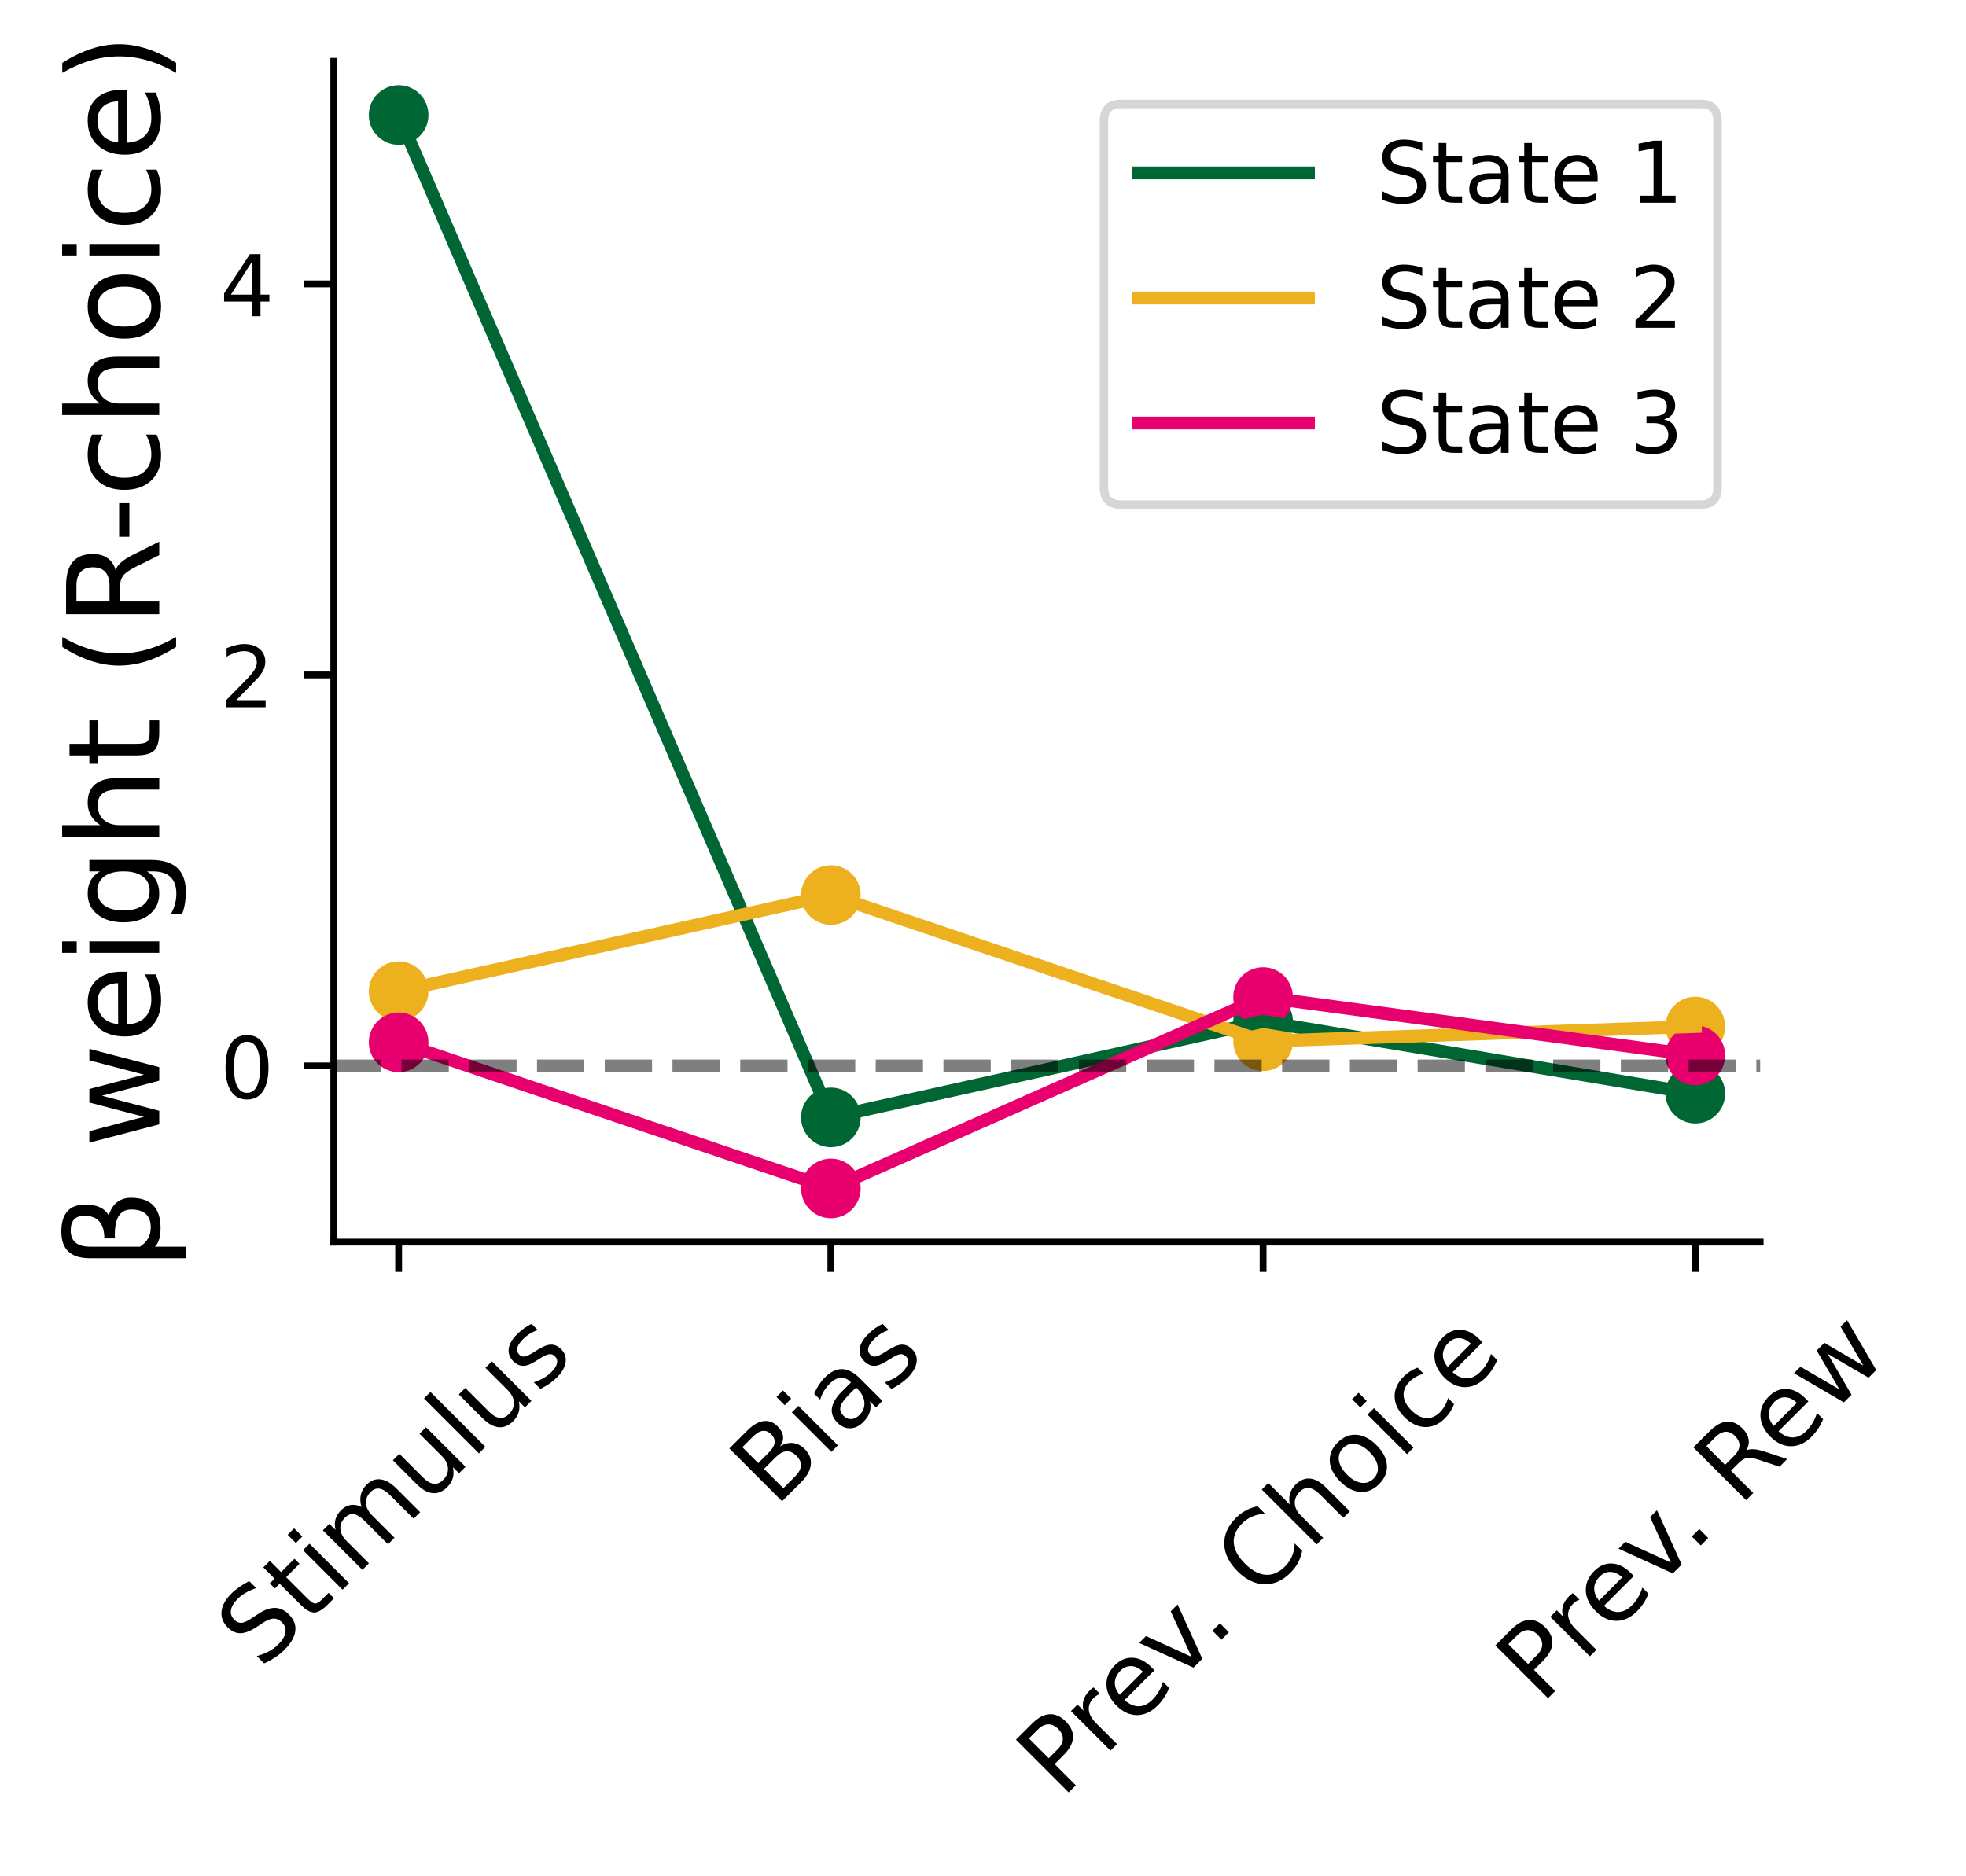
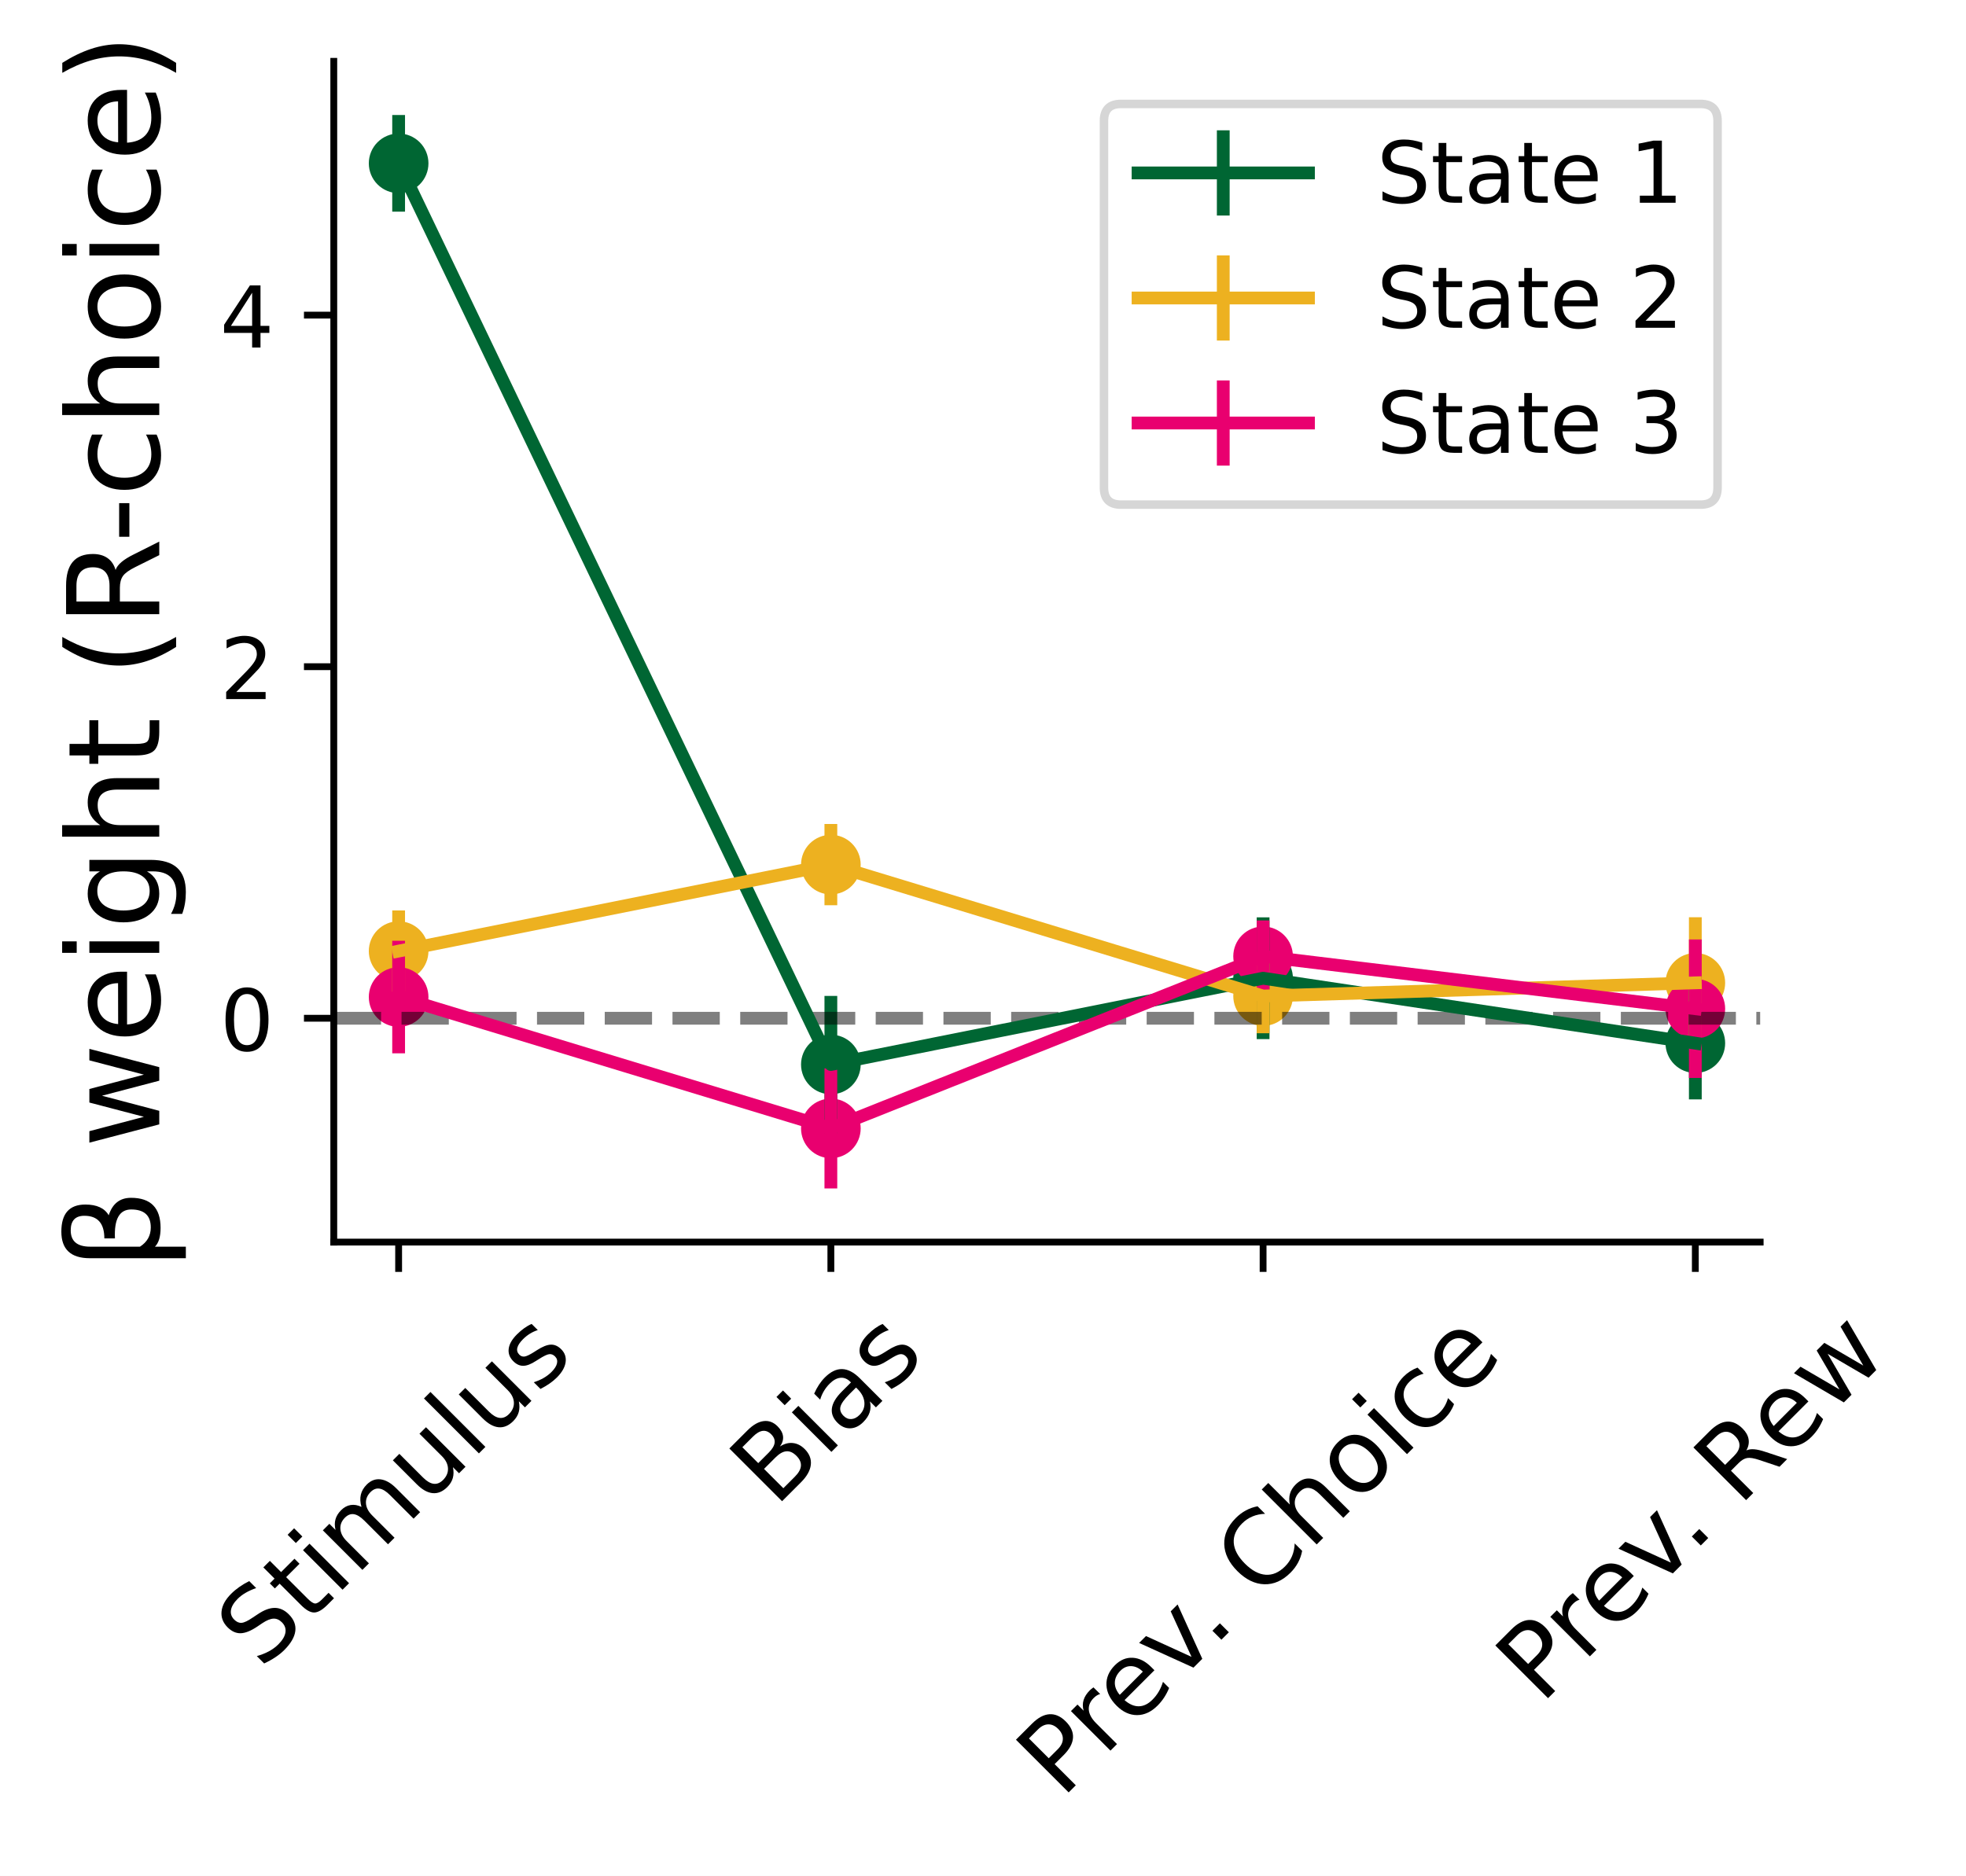
<svg xmlns="http://www.w3.org/2000/svg" xmlns:xlink="http://www.w3.org/1999/xlink" width="230.73pt" height="220.195pt" viewBox="0 0 230.73 220.195" version="1.1">
  <defs>
    <style type="text/css">*{stroke-linejoin: round; stroke-linecap: butt}</style>
  </defs>
  <g id="figure_1">
    <g id="patch_1">
      <path d="M 0 220.195  L 230.73 220.195  L 230.73 0  L 0 0  z " style="fill: #ffffff" />
    </g>
    <g id="axes_1">
      <g id="patch_2">
        <path d="M 39.173 145.8  L 206.573 145.8  L 206.573 7.2  L 39.173 7.2  z " style="fill: #ffffff" />
      </g>
      <g id="PathCollection_1">
        <defs>
-           <path id="m6719bb00db" d="M 0 3  C 0.796 3 1.559 2.684 2.121 2.121  C 2.684 1.559 3 0.796 3 0  C 3 -0.796 2.684 -1.559 2.121 -2.121  C 1.559 -2.684 0.796 -3 0 -3  C -0.796 -3 -1.559 -2.684 -2.121 -2.121  C -2.684 -1.559 -3 -0.796 -3 0  C -3 0.796 -2.684 1.559 -2.121 2.121  C -1.559 2.684 -0.796 3 0 3  z " style="stroke: #006633" />
+           <path id="md4c4b6f65f" d="M 0 3  C 0.796 3 1.559 2.684 2.121 2.121  C 2.684 1.559 3 0.796 3 0  C 3 -0.796 2.684 -1.559 2.121 -2.121  C 1.559 -2.684 0.796 -3 0 -3  C -0.796 -3 -1.559 -2.684 -2.121 -2.121  C -2.684 -1.559 -3 -0.796 -3 0  C -3 0.796 -2.684 1.559 -2.121 2.121  C -1.559 2.684 -0.796 3 0 3  z " style="stroke: #006633" />
        </defs>
-         <g clip-path="url(#pa6b80dd588)">
-           <use xlink:href="#m6719bb00db" x="46.783" y="13.5" style="fill: #006633; stroke: #006633" />
-           <use xlink:href="#m6719bb00db" x="97.51" y="131.16" style="fill: #006633; stroke: #006633" />
-           <use xlink:href="#m6719bb00db" x="148.237" y="119.896" style="fill: #006633; stroke: #006633" />
-           <use xlink:href="#m6719bb00db" x="198.964" y="128.375" style="fill: #006633; stroke: #006633" />
+         <g clip-path="url(#p57949a4d72)">
+           <use xlink:href="#md4c4b6f65f" x="46.783" y="19.172" style="fill: #006633; stroke: #006633" />
+           <use xlink:href="#md4c4b6f65f" x="97.51" y="124.954" style="fill: #006633; stroke: #006633" />
+           <use xlink:href="#md4c4b6f65f" x="148.237" y="114.827" style="fill: #006633; stroke: #006633" />
+           <use xlink:href="#md4c4b6f65f" x="198.964" y="122.45" style="fill: #006633; stroke: #006633" />
        </g>
      </g>
      <g id="PathCollection_2">
        <defs>
-           <path id="m116a79f409" d="M 0 3  C 0.796 3 1.559 2.684 2.121 2.121  C 2.684 1.559 3 0.796 3 0  C 3 -0.796 2.684 -1.559 2.121 -2.121  C 1.559 -2.684 0.796 -3 0 -3  C -0.796 -3 -1.559 -2.684 -2.121 -2.121  C -2.684 -1.559 -3 -0.796 -3 0  C -3 0.796 -2.684 1.559 -2.121 2.121  C -1.559 2.684 -0.796 3 0 3  z " style="stroke: #edb120" />
+           <path id="m3b98fa3090" d="M 0 3  C 0.796 3 1.559 2.684 2.121 2.121  C 2.684 1.559 3 0.796 3 0  C 3 -0.796 2.684 -1.559 2.121 -2.121  C 1.559 -2.684 0.796 -3 0 -3  C -0.796 -3 -1.559 -2.684 -2.121 -2.121  C -2.684 -1.559 -3 -0.796 -3 0  C -3 0.796 -2.684 1.559 -2.121 2.121  C -1.559 2.684 -0.796 3 0 3  z " style="stroke: #edb120" />
        </defs>
-         <g clip-path="url(#pa6b80dd588)">
-           <use xlink:href="#m116a79f409" x="46.783" y="116.353" style="fill: #edb120; stroke: #edb120" />
-           <use xlink:href="#m116a79f409" x="97.51" y="105.063" style="fill: #edb120; stroke: #edb120" />
-           <use xlink:href="#m116a79f409" x="148.237" y="122.221" style="fill: #edb120; stroke: #edb120" />
-           <use xlink:href="#m116a79f409" x="198.964" y="120.497" style="fill: #edb120; stroke: #edb120" />
+         <g clip-path="url(#p57949a4d72)">
+           <use xlink:href="#m3b98fa3090" x="46.783" y="111.641" style="fill: #edb120; stroke: #edb120" />
+           <use xlink:href="#m3b98fa3090" x="97.51" y="101.491" style="fill: #edb120; stroke: #edb120" />
+           <use xlink:href="#m3b98fa3090" x="148.237" y="116.917" style="fill: #edb120; stroke: #edb120" />
+           <use xlink:href="#m3b98fa3090" x="198.964" y="115.367" style="fill: #edb120; stroke: #edb120" />
        </g>
      </g>
      <g id="PathCollection_3">
        <defs>
-           <path id="m91851446db" d="M 0 3  C 0.796 3 1.559 2.684 2.121 2.121  C 2.684 1.559 3 0.796 3 0  C 3 -0.796 2.684 -1.559 2.121 -2.121  C 1.559 -2.684 0.796 -3 0 -3  C -0.796 -3 -1.559 -2.684 -2.121 -2.121  C -2.684 -1.559 -3 -0.796 -3 0  C -3 0.796 -2.684 1.559 -2.121 2.121  C -1.559 2.684 -0.796 3 0 3  z " style="stroke: #e9006f" />
+           <path id="m8133d2599a" d="M 0 3  C 0.796 3 1.559 2.684 2.121 2.121  C 2.684 1.559 3 0.796 3 0  C 3 -0.796 2.684 -1.559 2.121 -2.121  C 1.559 -2.684 0.796 -3 0 -3  C -0.796 -3 -1.559 -2.684 -2.121 -2.121  C -2.684 -1.559 -3 -0.796 -3 0  C -3 0.796 -2.684 1.559 -2.121 2.121  C -1.559 2.684 -0.796 3 0 3  z " style="stroke: #e9006f" />
        </defs>
-         <g clip-path="url(#pa6b80dd588)">
-           <use xlink:href="#m91851446db" x="46.783" y="122.352" style="fill: #e9006f; stroke: #e9006f" />
-           <use xlink:href="#m91851446db" x="97.51" y="139.5" style="fill: #e9006f; stroke: #e9006f" />
-           <use xlink:href="#m91851446db" x="148.237" y="117.035" style="fill: #e9006f; stroke: #e9006f" />
-           <use xlink:href="#m91851446db" x="198.964" y="123.876" style="fill: #e9006f; stroke: #e9006f" />
+         <g clip-path="url(#p57949a4d72)">
+           <use xlink:href="#m8133d2599a" x="46.783" y="117.035" style="fill: #e9006f; stroke: #e9006f" />
+           <use xlink:href="#m8133d2599a" x="97.51" y="132.452" style="fill: #e9006f; stroke: #e9006f" />
+           <use xlink:href="#m8133d2599a" x="148.237" y="112.255" style="fill: #e9006f; stroke: #e9006f" />
+           <use xlink:href="#m8133d2599a" x="198.964" y="118.405" style="fill: #e9006f; stroke: #e9006f" />
        </g>
      </g>
      <g id="matplotlib.axis_1">
        <g id="xtick_1">
          <g id="line2d_1">
            <defs>
-               <path id="m77b13fae32" d="M 0 0  L 0 3.5  " style="stroke: #000000; stroke-width: 0.8" />
-             </defs>
-             <g>
-               <use xlink:href="#m77b13fae32" x="46.783" y="145.8" style="stroke: #000000; stroke-width: 0.8" />
+               <path id="mf1573b6cb9" d="M 0 0  L 0 3.5  " style="stroke: #000000; stroke-width: 0.8" />
+             </defs>
+             <g>
+               <use xlink:href="#mf1573b6cb9" x="46.783" y="145.8" style="stroke: #000000; stroke-width: 0.8" />
            </g>
          </g>
          <g id="text_1">
            <g transform="translate(30.68966 196.116) rotate(-45) scale(0.12 -0.12)">
              <defs>
                <path id="DejaVuSans-53" d="M 3425 4513  L 3425 3897  Q 3066 4069 2747 4153  Q 2428 4238 2131 4238  Q 1616 4238 1336 4038  Q 1056 3838 1056 3469  Q 1056 3159 1242 3001  Q 1428 2844 1947 2747  L 2328 2669  Q 3034 2534 3370 2195  Q 3706 1856 3706 1288  Q 3706 609 3251 259  Q 2797 -91 1919 -91  Q 1588 -91 1214 -16  Q 841 59 441 206  L 441 856  Q 825 641 1194 531  Q 1563 422 1919 422  Q 2459 422 2753 634  Q 3047 847 3047 1241  Q 3047 1584 2836 1778  Q 2625 1972 2144 2069  L 1759 2144  Q 1053 2284 737 2584  Q 422 2884 422 3419  Q 422 4038 858 4394  Q 1294 4750 2059 4750  Q 2388 4750 2728 4690  Q 3069 4631 3425 4513  z " transform="scale(0.015625)" />
                <path id="DejaVuSans-74" d="M 1172 4494  L 1172 3500  L 2356 3500  L 2356 3053  L 1172 3053  L 1172 1153  Q 1172 725 1289 603  Q 1406 481 1766 481  L 2356 481  L 2356 0  L 1766 0  Q 1100 0 847 248  Q 594 497 594 1153  L 594 3053  L 172 3053  L 172 3500  L 594 3500  L 594 4494  L 1172 4494  z " transform="scale(0.015625)" />
                <path id="DejaVuSans-69" d="M 603 3500  L 1178 3500  L 1178 0  L 603 0  L 603 3500  z M 603 4863  L 1178 4863  L 1178 4134  L 603 4134  L 603 4863  z " transform="scale(0.015625)" />
                <path id="DejaVuSans-6d" d="M 3328 2828  Q 3544 3216 3844 3400  Q 4144 3584 4550 3584  Q 5097 3584 5394 3201  Q 5691 2819 5691 2113  L 5691 0  L 5113 0  L 5113 2094  Q 5113 2597 4934 2840  Q 4756 3084 4391 3084  Q 3944 3084 3684 2787  Q 3425 2491 3425 1978  L 3425 0  L 2847 0  L 2847 2094  Q 2847 2600 2669 2842  Q 2491 3084 2119 3084  Q 1678 3084 1418 2786  Q 1159 2488 1159 1978  L 1159 0  L 581 0  L 581 3500  L 1159 3500  L 1159 2956  Q 1356 3278 1631 3431  Q 1906 3584 2284 3584  Q 2666 3584 2933 3390  Q 3200 3197 3328 2828  z " transform="scale(0.015625)" />
                <path id="DejaVuSans-75" d="M 544 1381  L 544 3500  L 1119 3500  L 1119 1403  Q 1119 906 1312 657  Q 1506 409 1894 409  Q 2359 409 2629 706  Q 2900 1003 2900 1516  L 2900 3500  L 3475 3500  L 3475 0  L 2900 0  L 2900 538  Q 2691 219 2414 64  Q 2138 -91 1772 -91  Q 1169 -91 856 284  Q 544 659 544 1381  z M 1991 3584  L 1991 3584  z " transform="scale(0.015625)" />
                <path id="DejaVuSans-6c" d="M 603 4863  L 1178 4863  L 1178 0  L 603 0  L 603 4863  z " transform="scale(0.015625)" />
                <path id="DejaVuSans-73" d="M 2834 3397  L 2834 2853  Q 2591 2978 2328 3040  Q 2066 3103 1784 3103  Q 1356 3103 1142 2972  Q 928 2841 928 2578  Q 928 2378 1081 2264  Q 1234 2150 1697 2047  L 1894 2003  Q 2506 1872 2764 1633  Q 3022 1394 3022 966  Q 3022 478 2636 193  Q 2250 -91 1575 -91  Q 1294 -91 989 -36  Q 684 19 347 128  L 347 722  Q 666 556 975 473  Q 1284 391 1588 391  Q 1994 391 2212 530  Q 2431 669 2431 922  Q 2431 1156 2273 1281  Q 2116 1406 1581 1522  L 1381 1569  Q 847 1681 609 1914  Q 372 2147 372 2553  Q 372 3047 722 3315  Q 1072 3584 1716 3584  Q 2034 3584 2315 3537  Q 2597 3491 2834 3397  z " transform="scale(0.015625)" />
              </defs>
              <use xlink:href="#DejaVuSans-53" />
              <use xlink:href="#DejaVuSans-74" x="63.477" />
              <use xlink:href="#DejaVuSans-69" x="102.686" />
              <use xlink:href="#DejaVuSans-6d" x="130.469" />
              <use xlink:href="#DejaVuSans-75" x="227.881" />
              <use xlink:href="#DejaVuSans-6c" x="291.26" />
              <use xlink:href="#DejaVuSans-75" x="319.043" />
              <use xlink:href="#DejaVuSans-73" x="382.422" />
            </g>
          </g>
        </g>
        <g id="xtick_2">
          <g id="line2d_2">
            <g>
-               <use xlink:href="#m77b13fae32" x="97.51" y="145.8" style="stroke: #000000; stroke-width: 0.8" />
+               <use xlink:href="#mf1573b6cb9" x="97.51" y="145.8" style="stroke: #000000; stroke-width: 0.8" />
            </g>
          </g>
          <g id="text_2">
            <g transform="translate(90.95161 177.0467) rotate(-45) scale(0.12 -0.12)">
              <defs>
                <path id="DejaVuSans-42" d="M 1259 2228  L 1259 519  L 2272 519  Q 2781 519 3026 730  Q 3272 941 3272 1375  Q 3272 1813 3026 2020  Q 2781 2228 2272 2228  L 1259 2228  z M 1259 4147  L 1259 2741  L 2194 2741  Q 2656 2741 2882 2914  Q 3109 3088 3109 3444  Q 3109 3797 2882 3972  Q 2656 4147 2194 4147  L 1259 4147  z M 628 4666  L 2241 4666  Q 2963 4666 3353 4366  Q 3744 4066 3744 3513  Q 3744 3084 3544 2831  Q 3344 2578 2956 2516  Q 3422 2416 3680 2098  Q 3938 1781 3938 1306  Q 3938 681 3513 340  Q 3088 0 2303 0  L 628 0  L 628 4666  z " transform="scale(0.015625)" />
                <path id="DejaVuSans-61" d="M 2194 1759  Q 1497 1759 1228 1600  Q 959 1441 959 1056  Q 959 750 1161 570  Q 1363 391 1709 391  Q 2188 391 2477 730  Q 2766 1069 2766 1631  L 2766 1759  L 2194 1759  z M 3341 1997  L 3341 0  L 2766 0  L 2766 531  Q 2569 213 2275 61  Q 1981 -91 1556 -91  Q 1019 -91 701 211  Q 384 513 384 1019  Q 384 1609 779 1909  Q 1175 2209 1959 2209  L 2766 2209  L 2766 2266  Q 2766 2663 2505 2880  Q 2244 3097 1772 3097  Q 1472 3097 1187 3025  Q 903 2953 641 2809  L 641 3341  Q 956 3463 1253 3523  Q 1550 3584 1831 3584  Q 2591 3584 2966 3190  Q 3341 2797 3341 1997  z " transform="scale(0.015625)" />
              </defs>
              <use xlink:href="#DejaVuSans-42" />
              <use xlink:href="#DejaVuSans-69" x="68.604" />
              <use xlink:href="#DejaVuSans-61" x="96.387" />
              <use xlink:href="#DejaVuSans-73" x="157.666" />
            </g>
          </g>
        </g>
        <g id="xtick_3">
          <g id="line2d_3">
            <g>
-               <use xlink:href="#m77b13fae32" x="148.237" y="145.8" style="stroke: #000000; stroke-width: 0.8" />
+               <use xlink:href="#mf1573b6cb9" x="148.237" y="145.8" style="stroke: #000000; stroke-width: 0.8" />
            </g>
          </g>
          <g id="text_3">
            <g transform="translate(124.587 211.2304) rotate(-45) scale(0.12 -0.12)">
              <defs>
                <path id="DejaVuSans-50" d="M 1259 4147  L 1259 2394  L 2053 2394  Q 2494 2394 2734 2622  Q 2975 2850 2975 3272  Q 2975 3691 2734 3919  Q 2494 4147 2053 4147  L 1259 4147  z M 628 4666  L 2053 4666  Q 2838 4666 3239 4311  Q 3641 3956 3641 3272  Q 3641 2581 3239 2228  Q 2838 1875 2053 1875  L 1259 1875  L 1259 0  L 628 0  L 628 4666  z " transform="scale(0.015625)" />
                <path id="DejaVuSans-72" d="M 2631 2963  Q 2534 3019 2420 3045  Q 2306 3072 2169 3072  Q 1681 3072 1420 2755  Q 1159 2438 1159 1844  L 1159 0  L 581 0  L 581 3500  L 1159 3500  L 1159 2956  Q 1341 3275 1631 3429  Q 1922 3584 2338 3584  Q 2397 3584 2469 3576  Q 2541 3569 2628 3553  L 2631 2963  z " transform="scale(0.015625)" />
                <path id="DejaVuSans-65" d="M 3597 1894  L 3597 1613  L 953 1613  Q 991 1019 1311 708  Q 1631 397 2203 397  Q 2534 397 2845 478  Q 3156 559 3463 722  L 3463 178  Q 3153 47 2828 -22  Q 2503 -91 2169 -91  Q 1331 -91 842 396  Q 353 884 353 1716  Q 353 2575 817 3079  Q 1281 3584 2069 3584  Q 2775 3584 3186 3129  Q 3597 2675 3597 1894  z M 3022 2063  Q 3016 2534 2758 2815  Q 2500 3097 2075 3097  Q 1594 3097 1305 2825  Q 1016 2553 972 2059  L 3022 2063  z " transform="scale(0.015625)" />
                <path id="DejaVuSans-76" d="M 191 3500  L 800 3500  L 1894 563  L 2988 3500  L 3597 3500  L 2284 0  L 1503 0  L 191 3500  z " transform="scale(0.015625)" />
                <path id="DejaVuSans-2e" d="M 684 794  L 1344 794  L 1344 0  L 684 0  L 684 794  z " transform="scale(0.015625)" />
                <path id="DejaVuSans-20" transform="scale(0.015625)" />
                <path id="DejaVuSans-43" d="M 4122 4306  L 4122 3641  Q 3803 3938 3442 4084  Q 3081 4231 2675 4231  Q 1875 4231 1450 3742  Q 1025 3253 1025 2328  Q 1025 1406 1450 917  Q 1875 428 2675 428  Q 3081 428 3442 575  Q 3803 722 4122 1019  L 4122 359  Q 3791 134 3420 21  Q 3050 -91 2638 -91  Q 1578 -91 968 557  Q 359 1206 359 2328  Q 359 3453 968 4101  Q 1578 4750 2638 4750  Q 3056 4750 3426 4639  Q 3797 4528 4122 4306  z " transform="scale(0.015625)" />
                <path id="DejaVuSans-68" d="M 3513 2113  L 3513 0  L 2938 0  L 2938 2094  Q 2938 2591 2744 2837  Q 2550 3084 2163 3084  Q 1697 3084 1428 2787  Q 1159 2491 1159 1978  L 1159 0  L 581 0  L 581 4863  L 1159 4863  L 1159 2956  Q 1366 3272 1645 3428  Q 1925 3584 2291 3584  Q 2894 3584 3203 3211  Q 3513 2838 3513 2113  z " transform="scale(0.015625)" />
                <path id="DejaVuSans-6f" d="M 1959 3097  Q 1497 3097 1228 2736  Q 959 2375 959 1747  Q 959 1119 1226 758  Q 1494 397 1959 397  Q 2419 397 2687 759  Q 2956 1122 2956 1747  Q 2956 2369 2687 2733  Q 2419 3097 1959 3097  z M 1959 3584  Q 2709 3584 3137 3096  Q 3566 2609 3566 1747  Q 3566 888 3137 398  Q 2709 -91 1959 -91  Q 1206 -91 779 398  Q 353 888 353 1747  Q 353 2609 779 3096  Q 1206 3584 1959 3584  z " transform="scale(0.015625)" />
                <path id="DejaVuSans-63" d="M 3122 3366  L 3122 2828  Q 2878 2963 2633 3030  Q 2388 3097 2138 3097  Q 1578 3097 1268 2742  Q 959 2388 959 1747  Q 959 1106 1268 751  Q 1578 397 2138 397  Q 2388 397 2633 464  Q 2878 531 3122 666  L 3122 134  Q 2881 22 2623 -34  Q 2366 -91 2075 -91  Q 1284 -91 818 406  Q 353 903 353 1747  Q 353 2603 823 3093  Q 1294 3584 2113 3584  Q 2378 3584 2631 3529  Q 2884 3475 3122 3366  z " transform="scale(0.015625)" />
              </defs>
              <use xlink:href="#DejaVuSans-50" />
              <use xlink:href="#DejaVuSans-72" x="58.553" />
              <use xlink:href="#DejaVuSans-65" x="97.416" />
              <use xlink:href="#DejaVuSans-76" x="158.939" />
              <use xlink:href="#DejaVuSans-2e" x="210.369" />
              <use xlink:href="#DejaVuSans-20" x="242.156" />
              <use xlink:href="#DejaVuSans-43" x="273.943" />
              <use xlink:href="#DejaVuSans-68" x="343.768" />
              <use xlink:href="#DejaVuSans-6f" x="407.146" />
              <use xlink:href="#DejaVuSans-69" x="468.328" />
              <use xlink:href="#DejaVuSans-63" x="496.111" />
              <use xlink:href="#DejaVuSans-65" x="551.092" />
            </g>
          </g>
        </g>
        <g id="xtick_4">
          <g id="line2d_4">
            <g>
-               <use xlink:href="#m77b13fae32" x="198.964" y="145.8" style="stroke: #000000; stroke-width: 0.8" />
+               <use xlink:href="#mf1573b6cb9" x="198.964" y="145.8" style="stroke: #000000; stroke-width: 0.8" />
            </g>
          </g>
          <g id="text_4">
            <g transform="translate(180.8463 200.1664) rotate(-45) scale(0.12 -0.12)">
              <defs>
                <path id="DejaVuSans-52" d="M 2841 2188  Q 3044 2119 3236 1894  Q 3428 1669 3622 1275  L 4263 0  L 3584 0  L 2988 1197  Q 2756 1666 2539 1819  Q 2322 1972 1947 1972  L 1259 1972  L 1259 0  L 628 0  L 628 4666  L 2053 4666  Q 2853 4666 3247 4331  Q 3641 3997 3641 3322  Q 3641 2881 3436 2590  Q 3231 2300 2841 2188  z M 1259 4147  L 1259 2491  L 2053 2491  Q 2509 2491 2742 2702  Q 2975 2913 2975 3322  Q 2975 3731 2742 3939  Q 2509 4147 2053 4147  L 1259 4147  z " transform="scale(0.015625)" />
                <path id="DejaVuSans-77" d="M 269 3500  L 844 3500  L 1563 769  L 2278 3500  L 2956 3500  L 3675 769  L 4391 3500  L 4966 3500  L 4050 0  L 3372 0  L 2619 2869  L 1863 0  L 1184 0  L 269 3500  z " transform="scale(0.015625)" />
              </defs>
              <use xlink:href="#DejaVuSans-50" />
              <use xlink:href="#DejaVuSans-72" x="58.553" />
              <use xlink:href="#DejaVuSans-65" x="97.416" />
              <use xlink:href="#DejaVuSans-76" x="158.939" />
              <use xlink:href="#DejaVuSans-2e" x="210.369" />
              <use xlink:href="#DejaVuSans-20" x="242.156" />
              <use xlink:href="#DejaVuSans-52" x="273.943" />
              <use xlink:href="#DejaVuSans-65" x="338.926" />
              <use xlink:href="#DejaVuSans-77" x="400.449" />
            </g>
          </g>
        </g>
      </g>
      <g id="matplotlib.axis_2">
        <g id="ytick_1">
          <g id="line2d_5">
            <defs>
-               <path id="m13cd99ee5e" d="M 0 0  L -3.5 0  " style="stroke: #000000; stroke-width: 0.8" />
-             </defs>
-             <g>
-               <use xlink:href="#m13cd99ee5e" x="39.173" y="125.12" style="stroke: #000000; stroke-width: 0.8" />
+               <path id="m8098e8244f" d="M 0 0  L -3.5 0  " style="stroke: #000000; stroke-width: 0.8" />
+             </defs>
+             <g>
+               <use xlink:href="#m8098e8244f" x="39.173" y="119.523" style="stroke: #000000; stroke-width: 0.8" />
            </g>
          </g>
          <g id="text_5">
-             <g transform="translate(25.81094 128.919) scale(0.1 -0.1)">
+             <g transform="translate(25.81094 123.3224) scale(0.1 -0.1)">
              <defs>
                <path id="DejaVuSans-30" d="M 2034 4250  Q 1547 4250 1301 3770  Q 1056 3291 1056 2328  Q 1056 1369 1301 889  Q 1547 409 2034 409  Q 2525 409 2770 889  Q 3016 1369 3016 2328  Q 3016 3291 2770 3770  Q 2525 4250 2034 4250  z M 2034 4750  Q 2819 4750 3233 4129  Q 3647 3509 3647 2328  Q 3647 1150 3233 529  Q 2819 -91 2034 -91  Q 1250 -91 836 529  Q 422 1150 422 2328  Q 422 3509 836 4129  Q 1250 4750 2034 4750  z " transform="scale(0.015625)" />
              </defs>
              <use xlink:href="#DejaVuSans-30" />
            </g>
          </g>
        </g>
        <g id="ytick_2">
          <g id="line2d_6">
            <g>
-               <use xlink:href="#m13cd99ee5e" x="39.173" y="79.221" style="stroke: #000000; stroke-width: 0.8" />
+               <use xlink:href="#m8098e8244f" x="39.173" y="78.258" style="stroke: #000000; stroke-width: 0.8" />
            </g>
          </g>
          <g id="text_6">
-             <g transform="translate(25.81094 83.02029) scale(0.1 -0.1)">
+             <g transform="translate(25.81094 82.05742) scale(0.1 -0.1)">
              <defs>
                <path id="DejaVuSans-32" d="M 1228 531  L 3431 531  L 3431 0  L 469 0  L 469 531  Q 828 903 1448 1529  Q 2069 2156 2228 2338  Q 2531 2678 2651 2914  Q 2772 3150 2772 3378  Q 2772 3750 2511 3984  Q 2250 4219 1831 4219  Q 1534 4219 1204 4116  Q 875 4013 500 3803  L 500 4441  Q 881 4594 1212 4672  Q 1544 4750 1819 4750  Q 2544 4750 2975 4387  Q 3406 4025 3406 3419  Q 3406 3131 3298 2873  Q 3191 2616 2906 2266  Q 2828 2175 2409 1742  Q 1991 1309 1228 531  z " transform="scale(0.015625)" />
              </defs>
              <use xlink:href="#DejaVuSans-32" />
            </g>
          </g>
        </g>
        <g id="ytick_3">
          <g id="line2d_7">
            <g>
-               <use xlink:href="#m13cd99ee5e" x="39.173" y="33.322" style="stroke: #000000; stroke-width: 0.8" />
+               <use xlink:href="#m8098e8244f" x="39.173" y="36.993" style="stroke: #000000; stroke-width: 0.8" />
            </g>
          </g>
          <g id="text_7">
-             <g transform="translate(25.81094 37.12161) scale(0.1 -0.1)">
+             <g transform="translate(25.81094 40.79246) scale(0.1 -0.1)">
              <defs>
                <path id="DejaVuSans-34" d="M 2419 4116  L 825 1625  L 2419 1625  L 2419 4116  z M 2253 4666  L 3047 4666  L 3047 1625  L 3713 1625  L 3713 1100  L 3047 1100  L 3047 0  L 2419 0  L 2419 1100  L 313 1100  L 313 1709  L 2253 4666  z " transform="scale(0.015625)" />
              </defs>
              <use xlink:href="#DejaVuSans-34" />
            </g>
          </g>
        </g>
        <g id="text_8">
          <g transform="translate(18.69141 149.0977) rotate(-90) scale(0.15 -0.15)">
            <defs>
              <path id="DejaVuSans-3b2" d="M 1178 216  L 1178 -1331  L 600 -1331  L 600 3478  Q 600 4903 1931 4903  Q 3288 4903 3288 3700  Q 3288 2844 2750 2531  Q 3625 2250 3625 1416  Q 3625 -66 2119 -66  Q 1456 -66 1178 216  z M 1178 966  Q 1525 425 2141 425  Q 3041 425 3041 1406  Q 3041 2288 1591 2219  L 1591 2750  Q 2725 2750 2725 3750  Q 2725 4434 1994 4434  Q 1178 4434 1178 3459  L 1178 966  z " transform="scale(0.015625)" />
              <path id="DejaVuSans-67" d="M 2906 1791  Q 2906 2416 2648 2759  Q 2391 3103 1925 3103  Q 1463 3103 1205 2759  Q 947 2416 947 1791  Q 947 1169 1205 825  Q 1463 481 1925 481  Q 2391 481 2648 825  Q 2906 1169 2906 1791  z M 3481 434  Q 3481 -459 3084 -895  Q 2688 -1331 1869 -1331  Q 1566 -1331 1297 -1286  Q 1028 -1241 775 -1147  L 775 -588  Q 1028 -725 1275 -790  Q 1522 -856 1778 -856  Q 2344 -856 2625 -561  Q 2906 -266 2906 331  L 2906 616  Q 2728 306 2450 153  Q 2172 0 1784 0  Q 1141 0 747 490  Q 353 981 353 1791  Q 353 2603 747 3093  Q 1141 3584 1784 3584  Q 2172 3584 2450 3431  Q 2728 3278 2906 2969  L 2906 3500  L 3481 3500  L 3481 434  z " transform="scale(0.015625)" />
              <path id="DejaVuSans-28" d="M 1984 4856  Q 1566 4138 1362 3434  Q 1159 2731 1159 2009  Q 1159 1288 1364 580  Q 1569 -128 1984 -844  L 1484 -844  Q 1016 -109 783 600  Q 550 1309 550 2009  Q 550 2706 781 3412  Q 1013 4119 1484 4856  L 1984 4856  z " transform="scale(0.015625)" />
              <path id="DejaVuSans-2d" d="M 313 2009  L 1997 2009  L 1997 1497  L 313 1497  L 313 2009  z " transform="scale(0.015625)" />
              <path id="DejaVuSans-29" d="M 513 4856  L 1013 4856  Q 1481 4119 1714 3412  Q 1947 2706 1947 2009  Q 1947 1309 1714 600  Q 1481 -109 1013 -844  L 513 -844  Q 928 -128 1133 580  Q 1338 1288 1338 2009  Q 1338 2731 1133 3434  Q 928 4138 513 4856  z " transform="scale(0.015625)" />
            </defs>
            <use xlink:href="#DejaVuSans-3b2" />
            <use xlink:href="#DejaVuSans-20" x="63.818" />
            <use xlink:href="#DejaVuSans-77" x="95.605" />
            <use xlink:href="#DejaVuSans-65" x="177.393" />
            <use xlink:href="#DejaVuSans-69" x="238.916" />
            <use xlink:href="#DejaVuSans-67" x="266.699" />
            <use xlink:href="#DejaVuSans-68" x="330.176" />
            <use xlink:href="#DejaVuSans-74" x="393.555" />
            <use xlink:href="#DejaVuSans-20" x="432.764" />
            <use xlink:href="#DejaVuSans-28" x="464.551" />
            <use xlink:href="#DejaVuSans-52" x="503.564" />
            <use xlink:href="#DejaVuSans-2d" x="569.047" />
            <use xlink:href="#DejaVuSans-63" x="605.131" />
            <use xlink:href="#DejaVuSans-68" x="660.111" />
            <use xlink:href="#DejaVuSans-6f" x="723.49" />
            <use xlink:href="#DejaVuSans-69" x="784.672" />
            <use xlink:href="#DejaVuSans-63" x="812.455" />
            <use xlink:href="#DejaVuSans-65" x="867.436" />
            <use xlink:href="#DejaVuSans-29" x="928.959" />
          </g>
        </g>
      </g>
+       <g id="LineCollection_1">
+         <path d="M 46.783 24.844  L 46.783 13.5  " clip-path="url(#p57949a4d72)" style="fill: none; stroke: #006633; stroke-width: 1.5" />
+         <path d="M 97.51 133.003  L 97.51 116.904  " clip-path="url(#p57949a4d72)" style="fill: none; stroke: #006633; stroke-width: 1.5" />
+         <path d="M 148.237 121.974  L 148.237 107.68  " clip-path="url(#p57949a4d72)" style="fill: none; stroke: #006633; stroke-width: 1.5" />
+         <path d="M 198.964 129.046  L 198.964 115.853  " clip-path="url(#p57949a4d72)" style="fill: none; stroke: #006633; stroke-width: 1.5" />
+       </g>
+       <g id="LineCollection_2">
+         <path d="M 46.783 116.411  L 46.783 106.871  " clip-path="url(#p57949a4d72)" style="fill: none; stroke: #edb120; stroke-width: 1.5" />
+         <path d="M 97.51 106.261  L 97.51 96.721  " clip-path="url(#p57949a4d72)" style="fill: none; stroke: #edb120; stroke-width: 1.5" />
+         <path d="M 148.237 121.283  L 148.237 112.551  " clip-path="url(#p57949a4d72)" style="fill: none; stroke: #edb120; stroke-width: 1.5" />
+         <path d="M 198.964 123.068  L 198.964 107.666  " clip-path="url(#p57949a4d72)" style="fill: none; stroke: #edb120; stroke-width: 1.5" />
+       </g>
+       <g id="LineCollection_3">
+         <path d="M 46.783 123.642  L 46.783 110.428  " clip-path="url(#p57949a4d72)" style="fill: none; stroke: #e9006f; stroke-width: 1.5" />
+         <path d="M 97.51 139.5  L 97.51 125.403  " clip-path="url(#p57949a4d72)" style="fill: none; stroke: #e9006f; stroke-width: 1.5" />
+         <path d="M 148.237 116.466  L 148.237 108.043  " clip-path="url(#p57949a4d72)" style="fill: none; stroke: #e9006f; stroke-width: 1.5" />
+         <path d="M 198.964 126.534  L 198.964 110.276  " clip-path="url(#p57949a4d72)" style="fill: none; stroke: #e9006f; stroke-width: 1.5" />
+       </g>
      <g id="line2d_8">
-         <path d="M 46.783 13.5  L 97.51 131.16  L 148.237 119.896  L 198.964 128.375  " clip-path="url(#pa6b80dd588)" style="fill: none; stroke: #006633; stroke-width: 1.5; stroke-linecap: square" />
+         <path d="M 39.173 119.523  L 206.573 119.523  " clip-path="url(#p57949a4d72)" style="fill: none; stroke-dasharray: 5.55,2.4; stroke-dashoffset: 0; stroke: #000000; stroke-opacity: 0.5; stroke-width: 1.5" />
      </g>
      <g id="line2d_9">
-         <path d="M 46.783 116.353  L 97.51 105.063  L 148.237 122.221  L 198.964 120.497  " clip-path="url(#pa6b80dd588)" style="fill: none; stroke: #edb120; stroke-width: 1.5; stroke-linecap: square" />
+         <path d="M 46.783 19.172  L 97.51 124.954  L 148.237 114.827  L 198.964 122.45  " clip-path="url(#p57949a4d72)" style="fill: none; stroke: #006633; stroke-width: 1.5; stroke-linecap: square" />
      </g>
      <g id="line2d_10">
-         <path d="M 46.783 122.352  L 97.51 139.5  L 148.237 117.035  L 198.964 123.876  " clip-path="url(#pa6b80dd588)" style="fill: none; stroke: #e9006f; stroke-width: 1.5; stroke-linecap: square" />
+         <path d="M 46.783 111.641  L 97.51 101.491  L 148.237 116.917  L 198.964 115.367  " clip-path="url(#p57949a4d72)" style="fill: none; stroke: #edb120; stroke-width: 1.5; stroke-linecap: square" />
      </g>
      <g id="line2d_11">
-         <path d="M 39.173 125.12  L 206.573 125.12  " clip-path="url(#pa6b80dd588)" style="fill: none; stroke-dasharray: 5.55,2.4; stroke-dashoffset: 0; stroke: #000000; stroke-opacity: 0.5; stroke-width: 1.5" />
+         <path d="M 46.783 117.035  L 97.51 132.452  L 148.237 112.255  L 198.964 118.405  " clip-path="url(#p57949a4d72)" style="fill: none; stroke: #e9006f; stroke-width: 1.5; stroke-linecap: square" />
      </g>
      <g id="patch_3">
        <path d="M 39.173 145.8  L 39.173 7.2  " style="fill: none; stroke: #000000; stroke-width: 0.8; stroke-linejoin: miter; stroke-linecap: square" />
      </g>
      <g id="patch_4">
        <path d="M 39.173 145.8  L 206.573 145.8  " style="fill: none; stroke: #000000; stroke-width: 0.8; stroke-linejoin: miter; stroke-linecap: square" />
      </g>
      <g id="legend_1">
        <g id="patch_5">
          <path d="M 131.562 59.234  L 199.573 59.234  Q 201.573 59.234 201.573 57.234  L 201.573 14.2  Q 201.573 12.2 199.573 12.2  L 131.562 12.2  Q 129.562 12.2 129.562 14.2  L 129.562 57.234  Q 129.562 59.234 131.562 59.234  z " style="fill: #ffffff; opacity: 0.8; stroke: #cccccc; stroke-linejoin: miter" />
        </g>
+         <g id="LineCollection_4">
+           <path d="M 143.562 25.298  L 143.562 15.298  " style="fill: none; stroke: #006633; stroke-width: 1.5" />
+         </g>
        <g id="line2d_12">
-           <path d="M 133.562 20.298  L 143.562 20.298  L 153.562 20.298  " style="fill: none; stroke: #006633; stroke-width: 1.5; stroke-linecap: square" />
-         </g>
+           <path d="M 133.562 20.298  L 153.562 20.298  " style="fill: none; stroke: #006633; stroke-width: 1.5; stroke-linecap: square" />
+         </g>
+         <g id="line2d_13" />
        <g id="text_9">
          <g transform="translate(161.5625 23.79844) scale(0.1 -0.1)">
            <defs>
              <path id="DejaVuSans-31" d="M 794 531  L 1825 531  L 1825 4091  L 703 3866  L 703 4441  L 1819 4666  L 2450 4666  L 2450 531  L 3481 531  L 3481 0  L 794 0  L 794 531  z " transform="scale(0.015625)" />
            </defs>
            <use xlink:href="#DejaVuSans-53" />
            <use xlink:href="#DejaVuSans-74" x="63.477" />
            <use xlink:href="#DejaVuSans-61" x="102.686" />
            <use xlink:href="#DejaVuSans-74" x="163.965" />
            <use xlink:href="#DejaVuSans-65" x="203.174" />
            <use xlink:href="#DejaVuSans-20" x="264.697" />
            <use xlink:href="#DejaVuSans-31" x="296.484" />
          </g>
        </g>
-         <g id="line2d_13">
-           <path d="M 133.562 34.977  L 143.562 34.977  L 153.562 34.977  " style="fill: none; stroke: #edb120; stroke-width: 1.5; stroke-linecap: square" />
-         </g>
+         <g id="LineCollection_5">
+           <path d="M 143.562 39.977  L 143.562 29.977  " style="fill: none; stroke: #edb120; stroke-width: 1.5" />
+         </g>
+         <g id="line2d_14">
+           <path d="M 133.562 34.977  L 153.562 34.977  " style="fill: none; stroke: #edb120; stroke-width: 1.5; stroke-linecap: square" />
+         </g>
+         <g id="line2d_15" />
        <g id="text_10">
          <g transform="translate(161.5625 38.47656) scale(0.1 -0.1)">
            <use xlink:href="#DejaVuSans-53" />
            <use xlink:href="#DejaVuSans-74" x="63.477" />
            <use xlink:href="#DejaVuSans-61" x="102.686" />
            <use xlink:href="#DejaVuSans-74" x="163.965" />
            <use xlink:href="#DejaVuSans-65" x="203.174" />
            <use xlink:href="#DejaVuSans-20" x="264.697" />
            <use xlink:href="#DejaVuSans-32" x="296.484" />
          </g>
        </g>
-         <g id="line2d_14">
-           <path d="M 133.562 49.655  L 143.562 49.655  L 153.562 49.655  " style="fill: none; stroke: #e9006f; stroke-width: 1.5; stroke-linecap: square" />
-         </g>
+         <g id="LineCollection_6">
+           <path d="M 143.562 54.655  L 143.562 44.655  " style="fill: none; stroke: #e9006f; stroke-width: 1.5" />
+         </g>
+         <g id="line2d_16">
+           <path d="M 133.562 49.655  L 153.562 49.655  " style="fill: none; stroke: #e9006f; stroke-width: 1.5; stroke-linecap: square" />
+         </g>
+         <g id="line2d_17" />
        <g id="text_11">
          <g transform="translate(161.5625 53.15469) scale(0.1 -0.1)">
            <defs>
              <path id="DejaVuSans-33" d="M 2597 2516  Q 3050 2419 3304 2112  Q 3559 1806 3559 1356  Q 3559 666 3084 287  Q 2609 -91 1734 -91  Q 1441 -91 1130 -33  Q 819 25 488 141  L 488 750  Q 750 597 1062 519  Q 1375 441 1716 441  Q 2309 441 2620 675  Q 2931 909 2931 1356  Q 2931 1769 2642 2001  Q 2353 2234 1838 2234  L 1294 2234  L 1294 2753  L 1863 2753  Q 2328 2753 2575 2939  Q 2822 3125 2822 3475  Q 2822 3834 2567 4026  Q 2313 4219 1838 4219  Q 1578 4219 1281 4162  Q 984 4106 628 3988  L 628 4550  Q 988 4650 1302 4700  Q 1616 4750 1894 4750  Q 2613 4750 3031 4423  Q 3450 4097 3450 3541  Q 3450 3153 3228 2886  Q 3006 2619 2597 2516  z " transform="scale(0.015625)" />
            </defs>
            <use xlink:href="#DejaVuSans-53" />
            <use xlink:href="#DejaVuSans-74" x="63.477" />
            <use xlink:href="#DejaVuSans-61" x="102.686" />
            <use xlink:href="#DejaVuSans-74" x="163.965" />
            <use xlink:href="#DejaVuSans-65" x="203.174" />
            <use xlink:href="#DejaVuSans-20" x="264.697" />
            <use xlink:href="#DejaVuSans-33" x="296.484" />
          </g>
        </g>
      </g>
    </g>
  </g>
  <defs>
-     <clipPath id="pa6b80dd588">
+     <clipPath id="p57949a4d72">
      <rect x="39.173" y="7.2" width="167.4" height="138.6" />
    </clipPath>
  </defs>
</svg>
